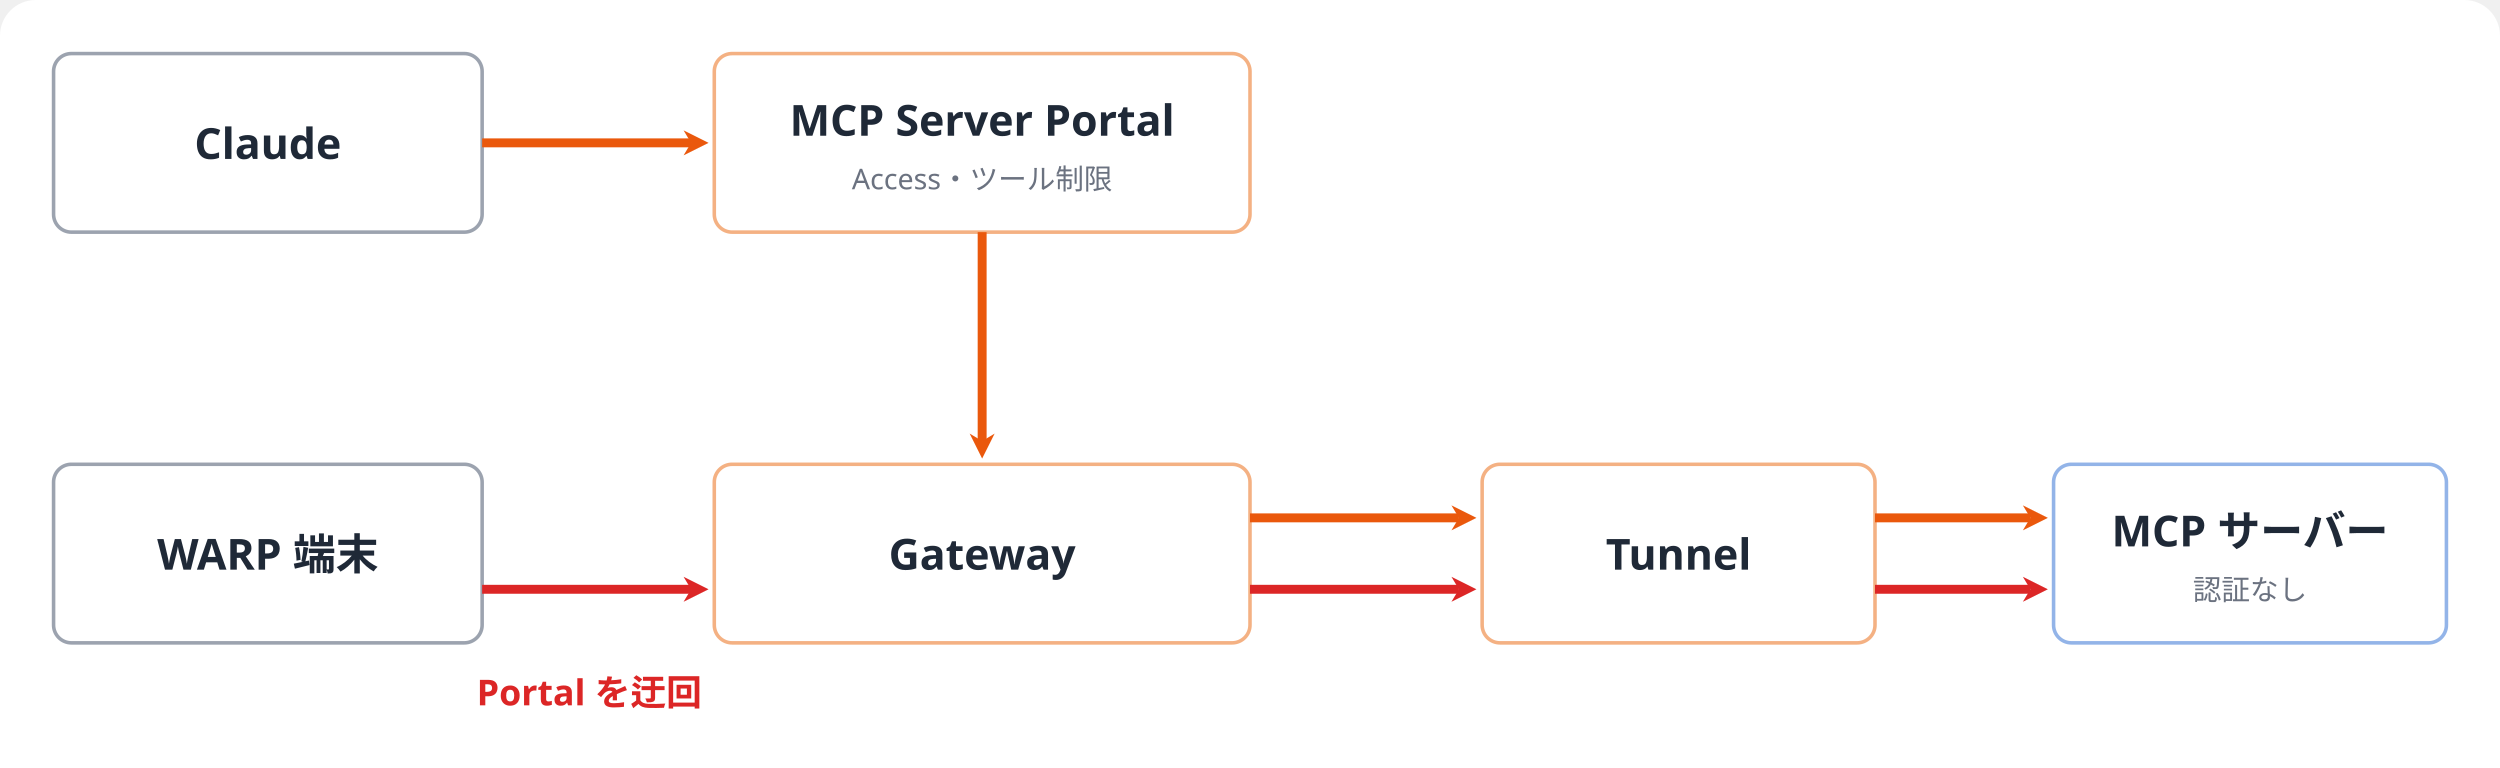
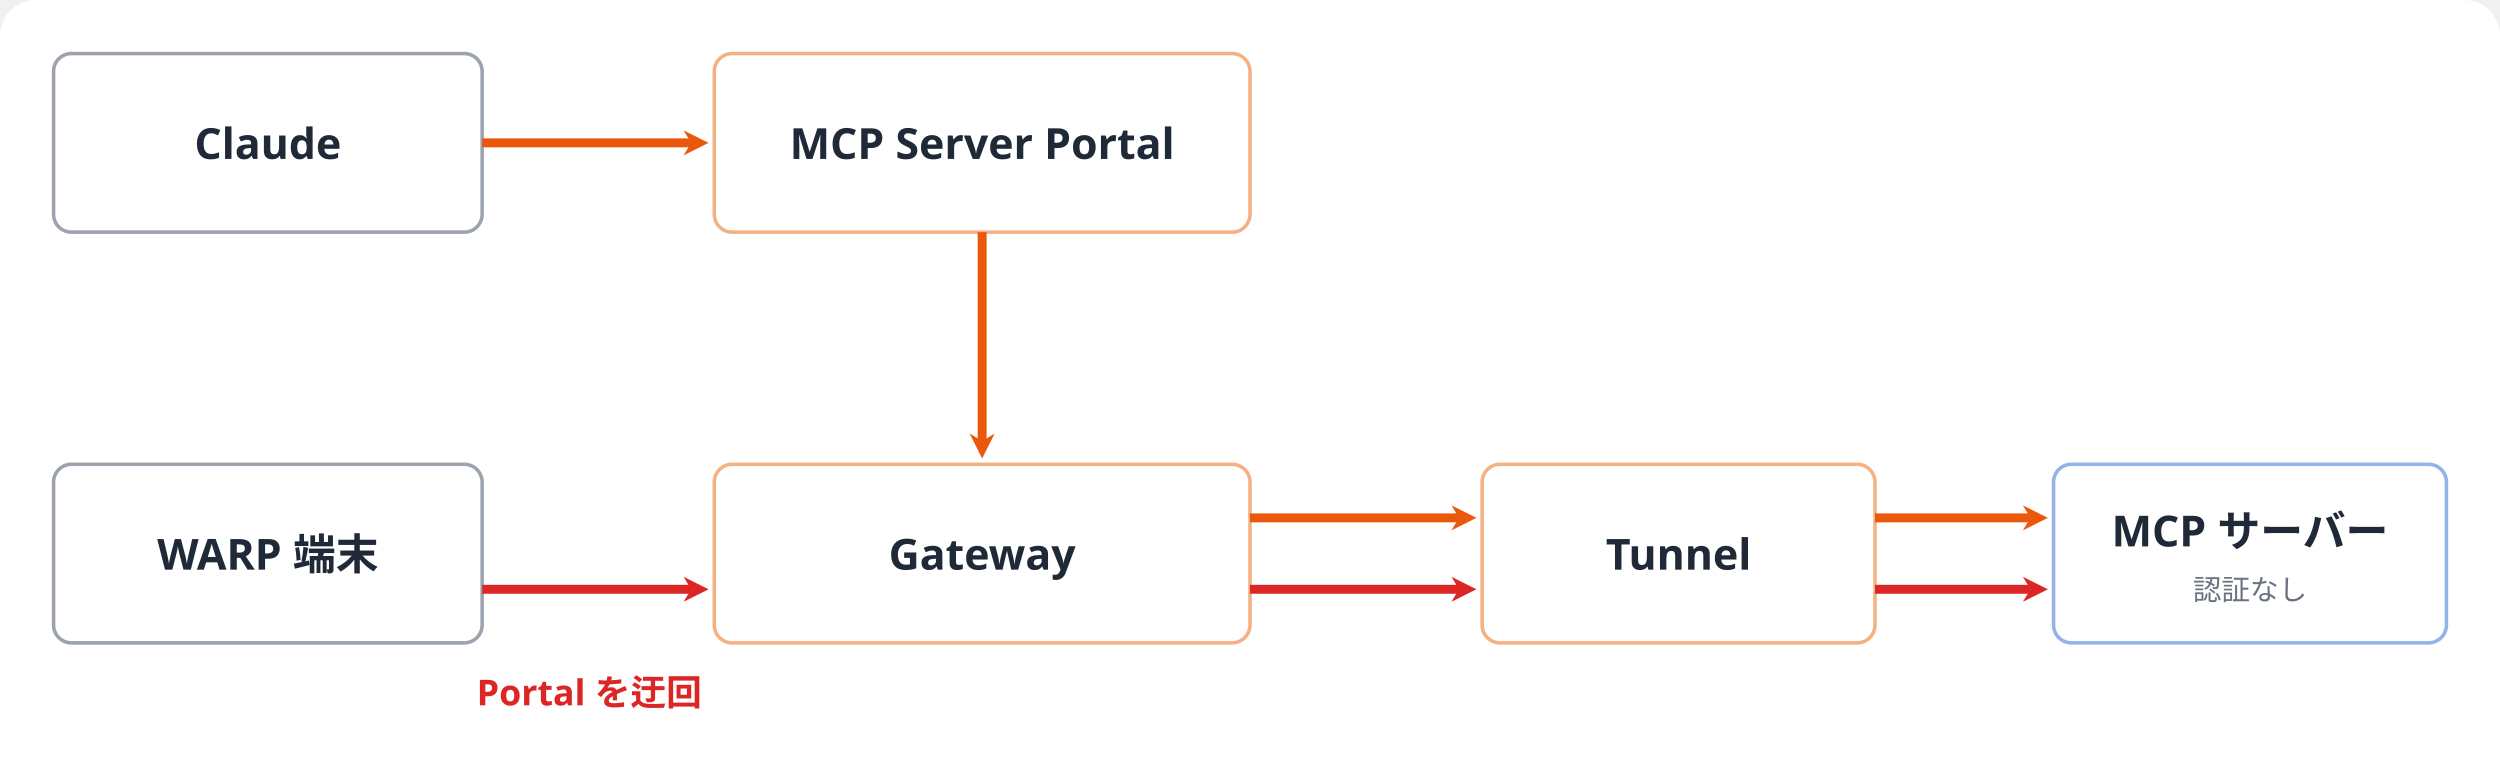
<svg xmlns="http://www.w3.org/2000/svg" width="1400" height="430" viewBox="0 0 1400 430">
  <defs>
    <marker id="a9CA3AF" viewBox="0 0 10 10" refX="3" refY="5" markerWidth="14" markerHeight="14" markerUnits="userSpaceOnUse" orient="auto">
      <path d="M0,0 L10,5 L0,10 L3,5 z" fill="#9CA3AF" />
    </marker>
    <marker id="aEA580C" viewBox="0 0 10 10" refX="3" refY="5" markerWidth="14" markerHeight="14" markerUnits="userSpaceOnUse" orient="auto">
      <path d="M0,0 L10,5 L0,10 L3,5 z" fill="#EA580C" />
    </marker>
    <marker id="aDC2626" viewBox="0 0 10 10" refX="3" refY="5" markerWidth="14" markerHeight="14" markerUnits="userSpaceOnUse" orient="auto">
      <path d="M0,0 L10,5 L0,10 L3,5 z" fill="#DC2626" />
    </marker>
    <marker id="a6B7280" viewBox="0 0 10 10" refX="3" refY="5" markerWidth="14" markerHeight="14" markerUnits="userSpaceOnUse" orient="auto">
      <path d="M0,0 L10,5 L0,10 L3,5 z" fill="#6B7280" />
    </marker>
  </defs>
  <rect width="1400" height="480" rx="20" fill="#FFFFFF" />
  <g>
    <rect x="30" y="30" width="240" height="100" rx="10" fill="#FFFFFF" stroke="#9CA3AF" stroke-width="2" />
    <text x="150.0" y="89.0" font-family="'BIZ UDPGothic', 'Hiragino Sans', sans-serif" font-size="24" font-weight="700" fill="#1F2937" text-anchor="middle">Claude</text>
  </g>
  <g>
    <rect x="30" y="260" width="240" height="100" rx="10" fill="#FFFFFF" stroke="#9CA3AF" stroke-width="2" />
    <text x="150.0" y="319.0" font-family="'BIZ UDPGothic', 'Hiragino Sans', sans-serif" font-size="24" font-weight="700" fill="#1F2937" text-anchor="middle">WARP 端末</text>
  </g>
  <g>
    <rect x="400" y="30" width="300" height="100" rx="10" fill="#FFFFFF" stroke="#F4B183" stroke-width="2" />
-     <text x="550.0" y="76.0" font-family="'BIZ UDPGothic', 'Hiragino Sans', sans-serif" font-size="24" font-weight="700" fill="#1F2937" text-anchor="middle">MCP Server Portal</text>
-     <text x="550.0" y="106.0" font-family="'BIZ UDPGothic', 'Hiragino Sans', sans-serif" font-size="16" font-weight="400" fill="#6B7280" text-anchor="middle">Access・ツール制限</text>
+     <text x="550.0" y="89.0" font-family="'BIZ UDPGothic', 'Hiragino Sans', sans-serif" font-size="24" font-weight="700" fill="#1F2937" text-anchor="middle">MCP Server Portal</text>
  </g>
  <g>
    <rect x="400" y="260" width="300" height="100" rx="10" fill="#FFFFFF" stroke="#F4B183" stroke-width="2" />
    <text x="550.0" y="319.0" font-family="'BIZ UDPGothic', 'Hiragino Sans', sans-serif" font-size="24" font-weight="700" fill="#1F2937" text-anchor="middle">Gateway</text>
  </g>
  <g>
    <rect x="830" y="260" width="220" height="100" rx="10" fill="#FFFFFF" stroke="#F4B183" stroke-width="2" />
    <text x="940.0" y="319.0" font-family="'BIZ UDPGothic', 'Hiragino Sans', sans-serif" font-size="24" font-weight="700" fill="#1F2937" text-anchor="middle">Tunnel</text>
  </g>
  <g>
    <rect x="1150" y="260" width="220" height="100" rx="10" fill="#FFFFFF" stroke="#93B4E8" stroke-width="2" />
    <text x="1260.0" y="306.0" font-family="'BIZ UDPGothic', 'Hiragino Sans', sans-serif" font-size="24" font-weight="700" fill="#1F2937" text-anchor="middle">MCP サーバー</text>
    <text x="1260.0" y="336.0" font-family="'BIZ UDPGothic', 'Hiragino Sans', sans-serif" font-size="16" font-weight="400" fill="#6B7280" text-anchor="middle">認証なし</text>
  </g>
  <path d="M270,80 L387,80" fill="none" stroke="#EA580C" stroke-width="5" opacity="1" marker-end="url(#aEA580C)" />
  <path d="M550,130 L550,247" fill="none" stroke="#EA580C" stroke-width="5" opacity="1" marker-end="url(#aEA580C)" />
  <path d="M700,290 L817,290" fill="none" stroke="#EA580C" stroke-width="5" opacity="1" marker-end="url(#aEA580C)" />
  <path d="M1050,290 L1137,290" fill="none" stroke="#EA580C" stroke-width="5" opacity="1" marker-end="url(#aEA580C)" />
  <path d="M270,330 L387,330" fill="none" stroke="#DC2626" stroke-width="5" opacity="1" marker-end="url(#aDC2626)" />
  <path d="M700,330 L817,330" fill="none" stroke="#DC2626" stroke-width="5" opacity="1" marker-end="url(#aDC2626)" />
  <path d="M1050,330 L1137,330" fill="none" stroke="#DC2626" stroke-width="5" opacity="1" marker-end="url(#aDC2626)" />
  <text x="330" y="395" font-family="'BIZ UDPGothic', 'Hiragino Sans', sans-serif" font-size="20" font-weight="700" fill="#DC2626" text-anchor="middle">Portal を迂回</text>
</svg>
